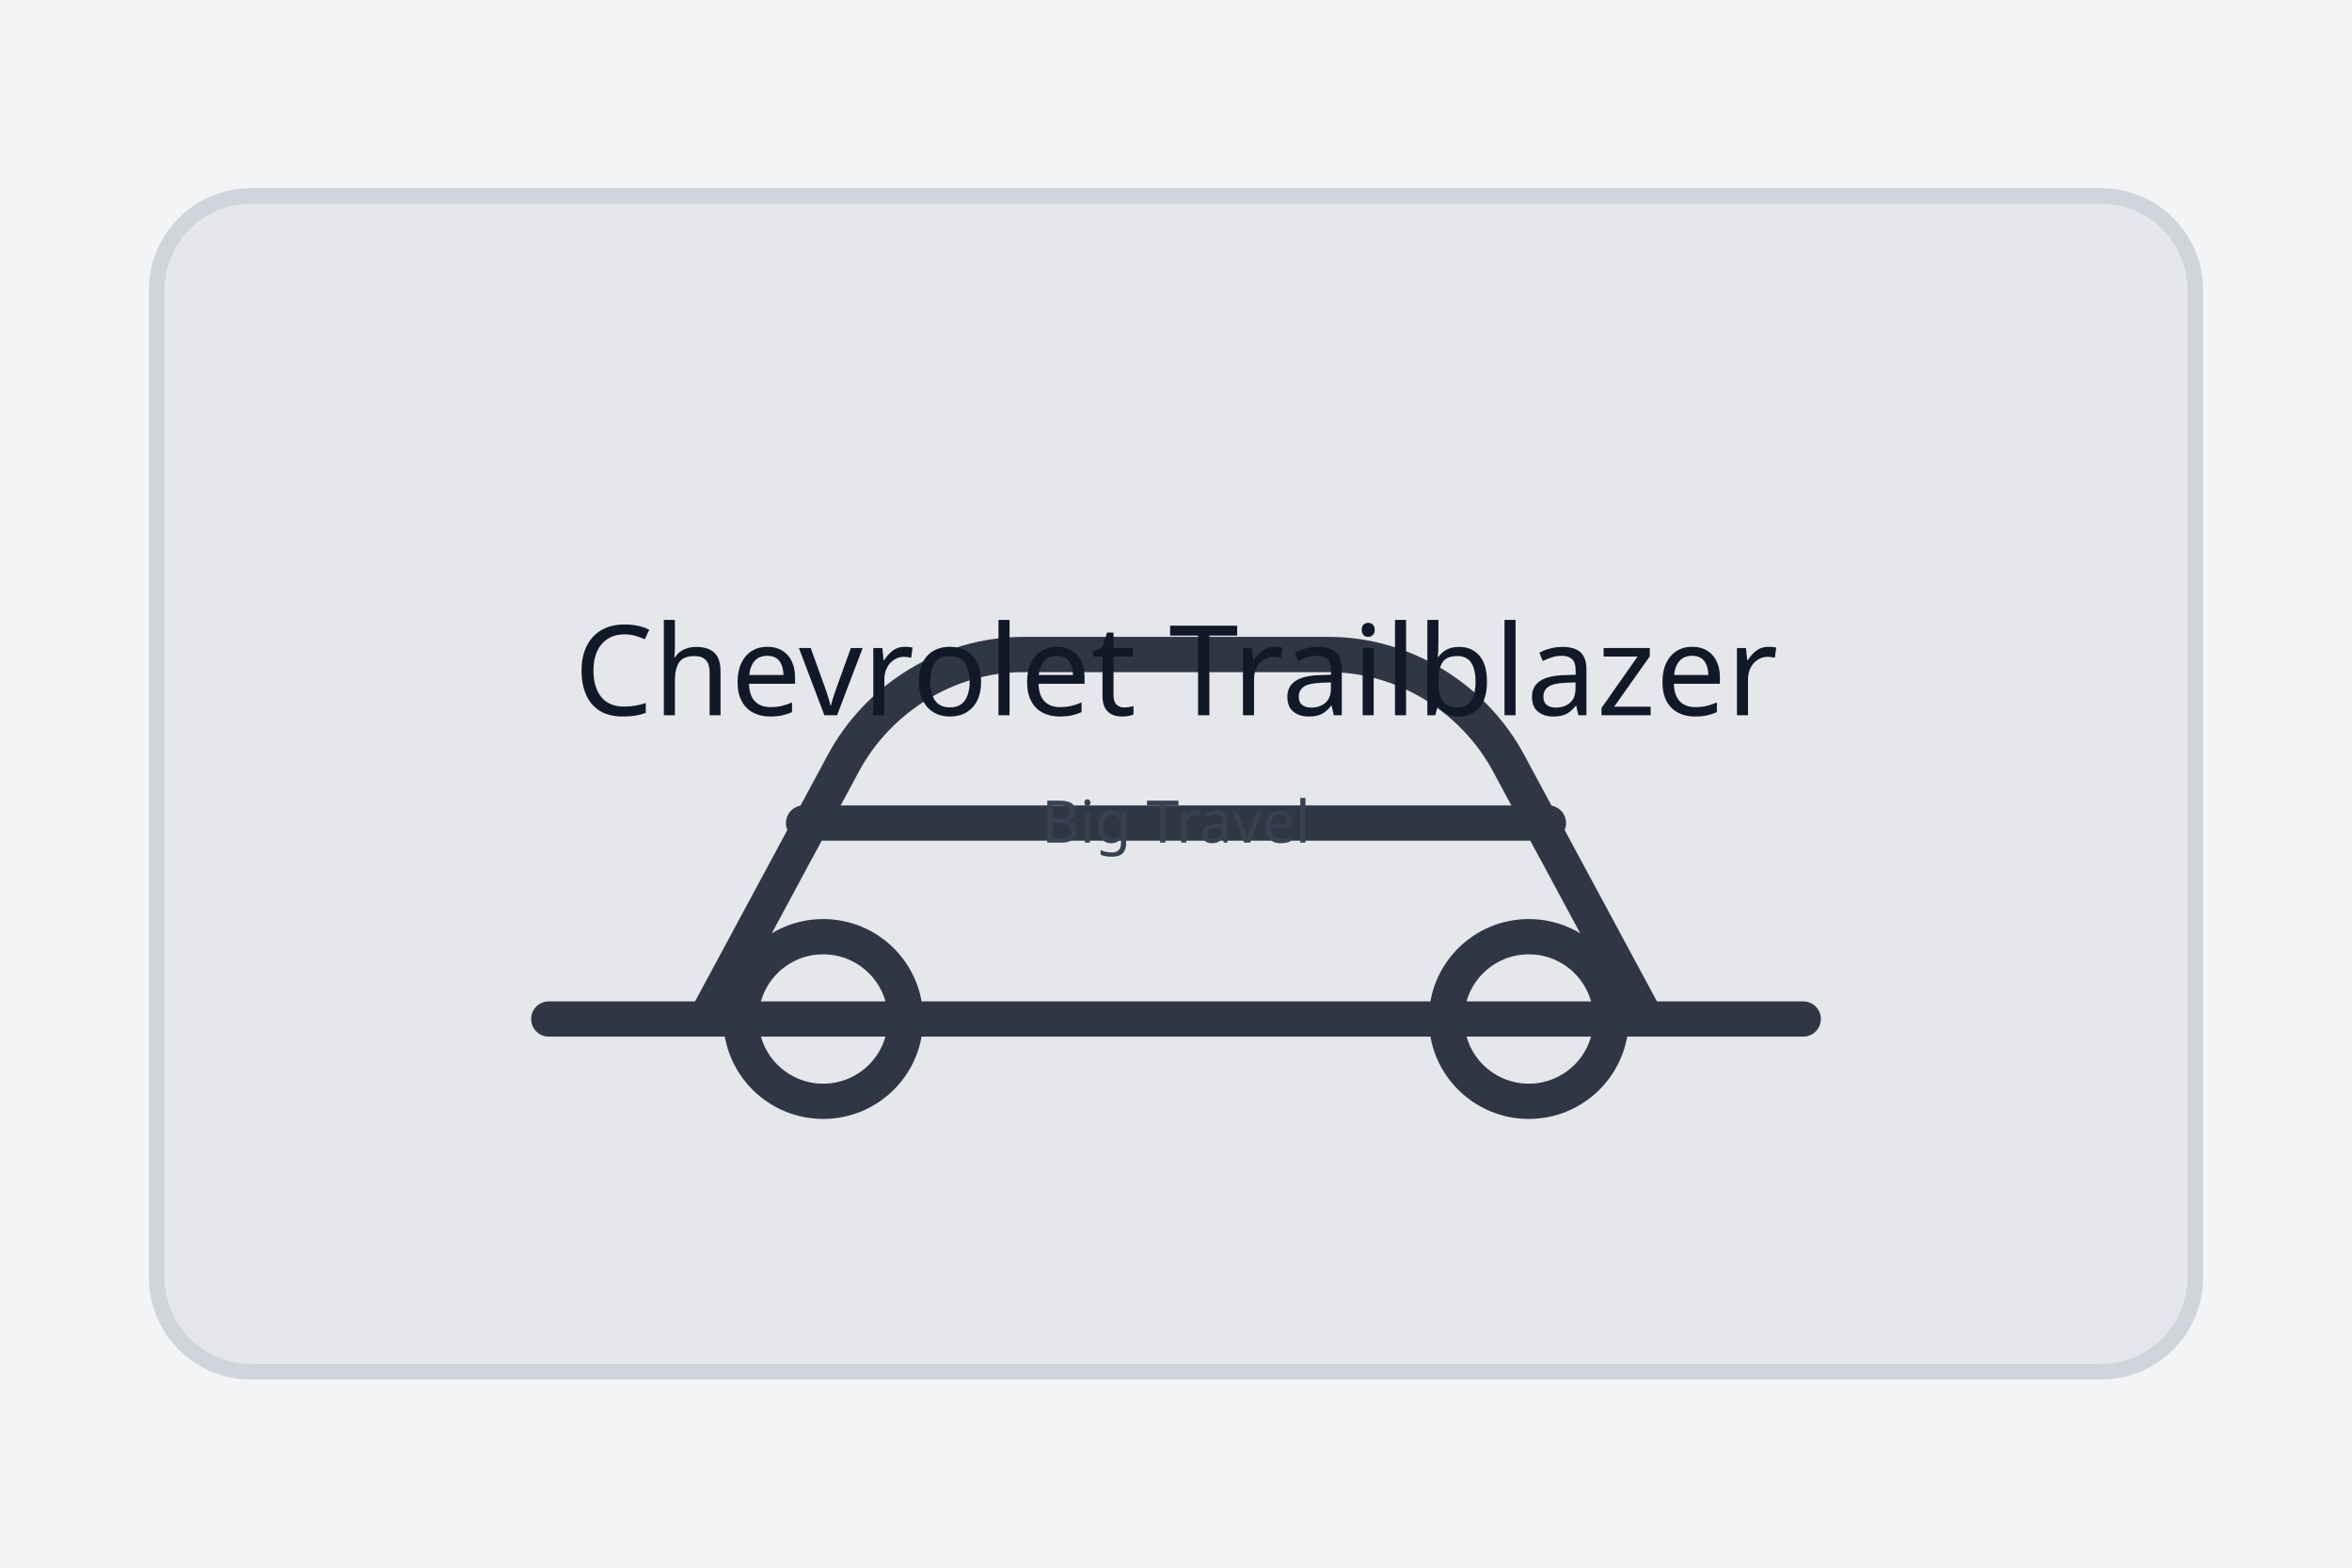
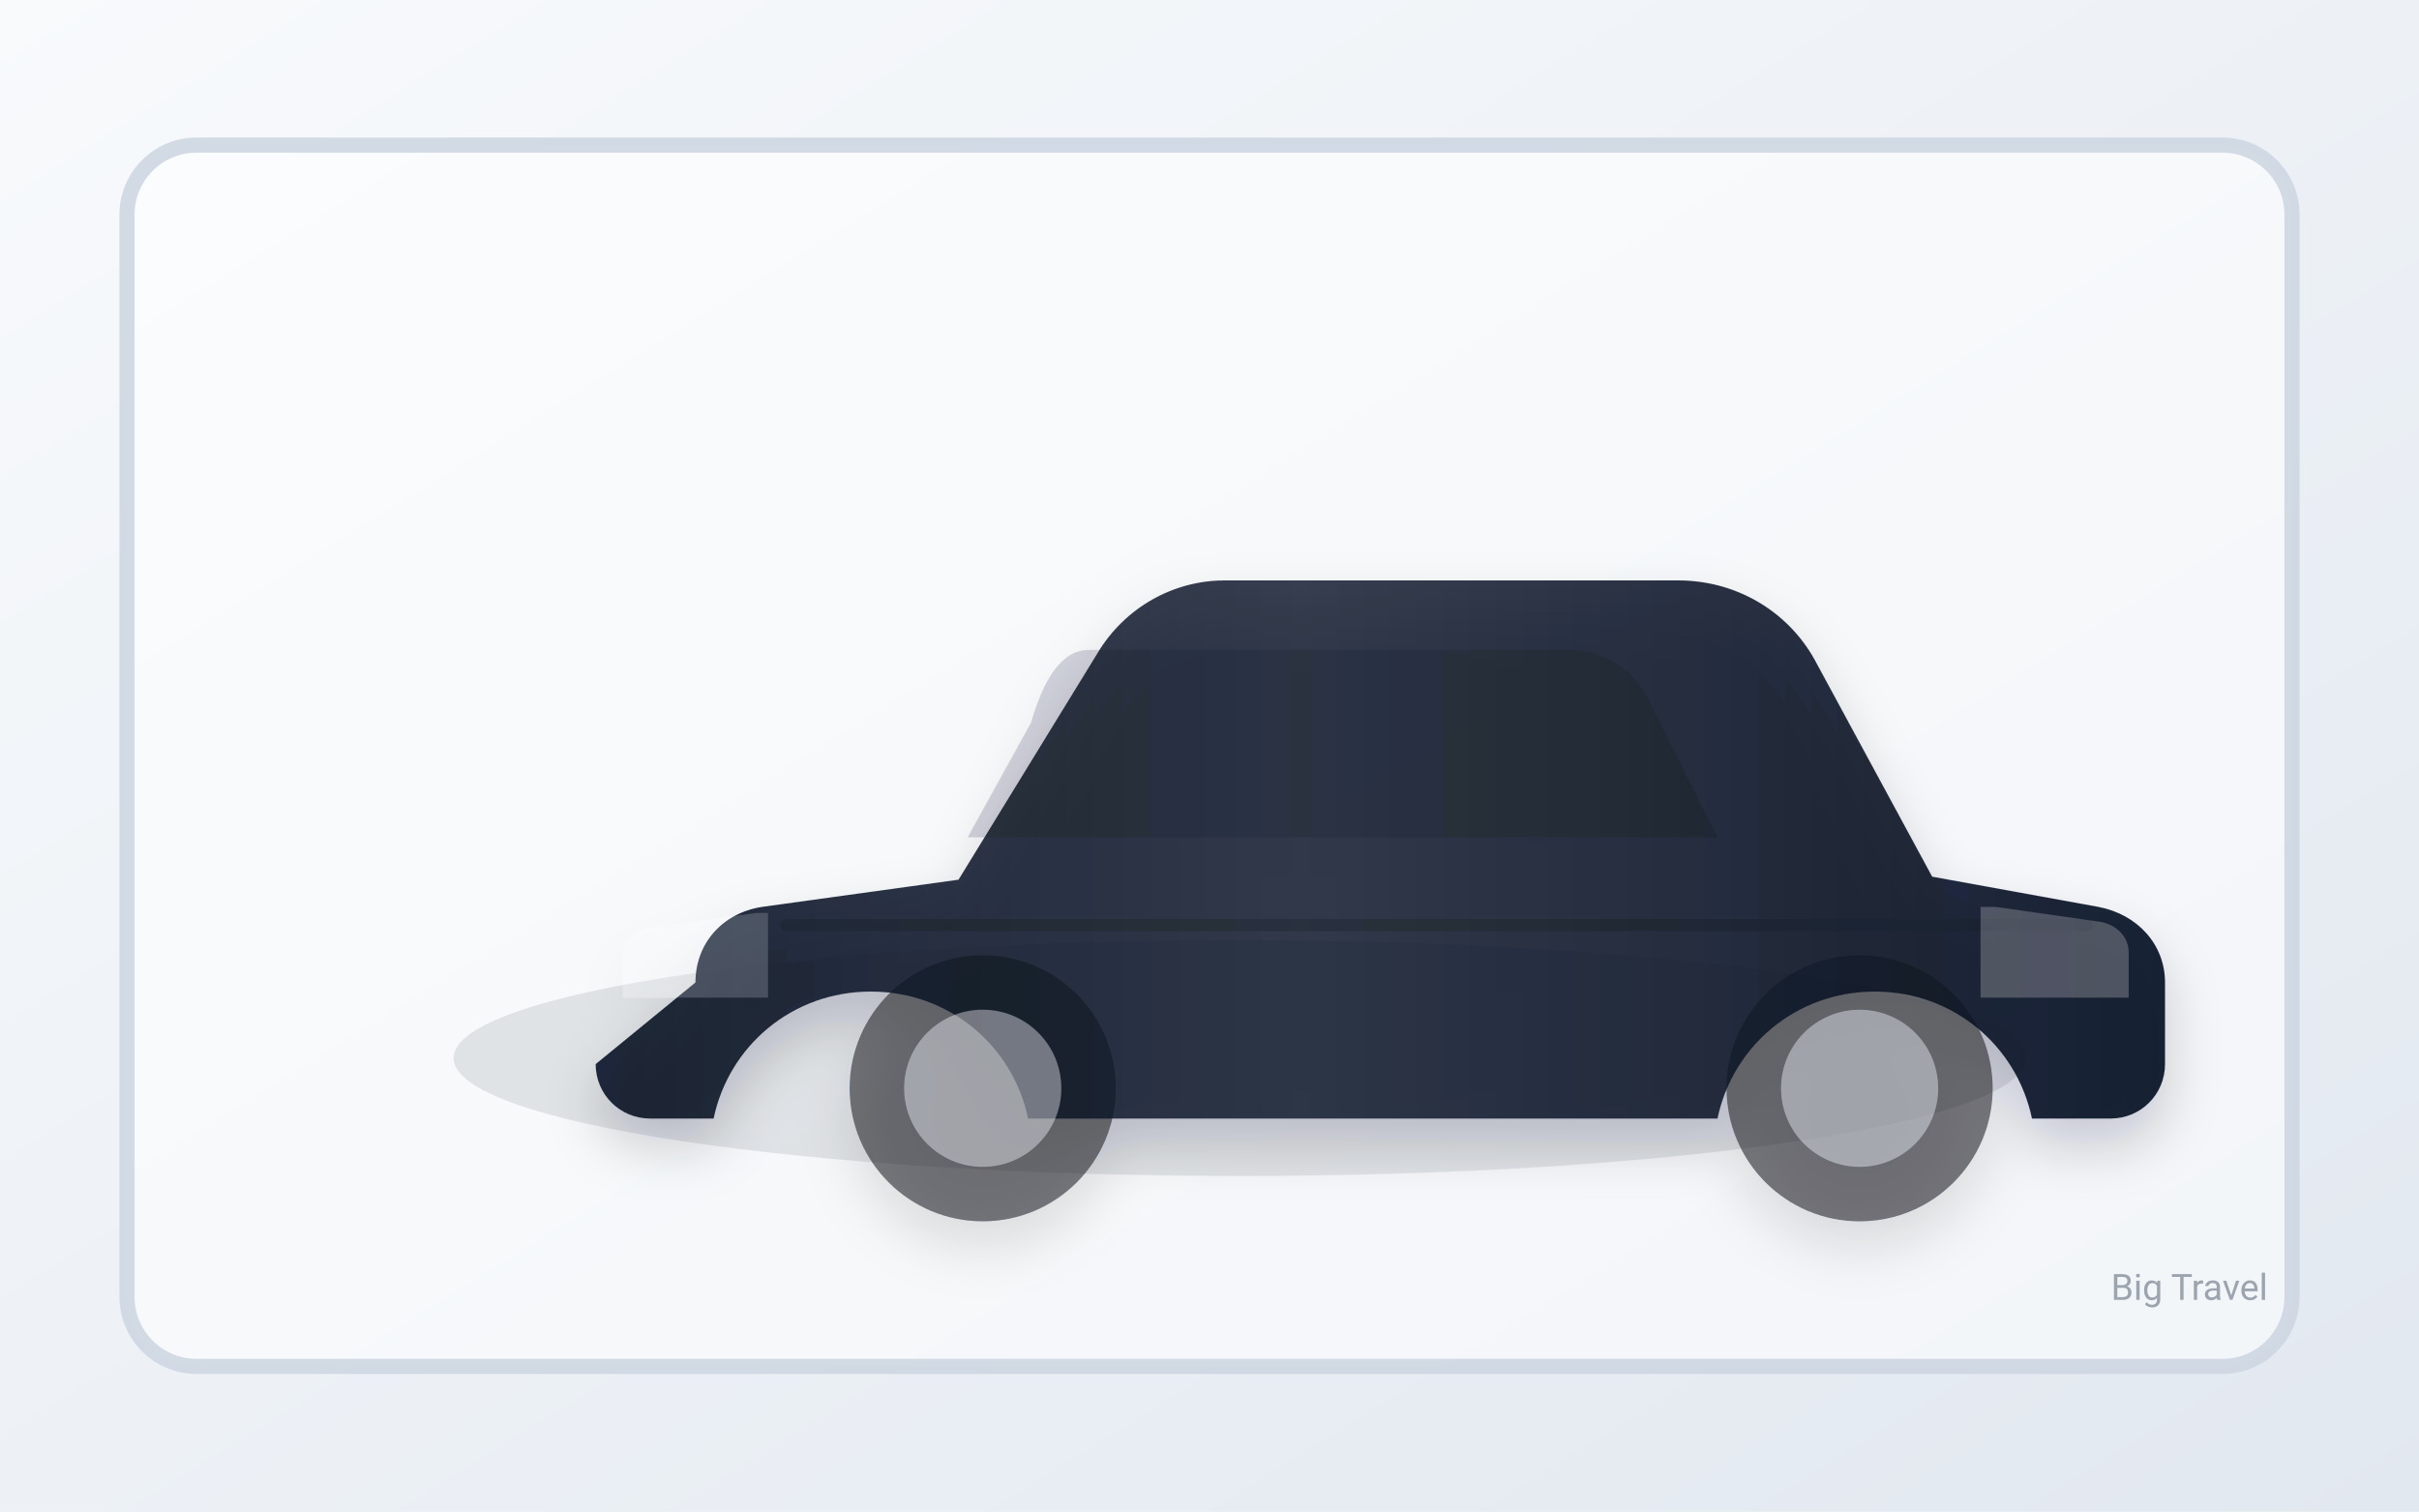
- <svg xmlns="http://www.w3.org/2000/svg" width="1200" height="800" viewBox="0 0 1200 800">
-   <rect width="1200" height="800" fill="#f3f4f6" />
-   <rect x="80" y="100" width="1040" height="600" rx="48" fill="#e5e7eb" stroke="#d1d5db" stroke-width="8" />
-   <g fill="none" stroke="#111827" stroke-width="18" stroke-linecap="round" stroke-linejoin="round" opacity="0.85">
-     <path d="M280 520h640" />
-     <path d="M360 520l70-130c18-34 54-56 92-56h156c38 0 74 22 92 56l70 130" />
-     <path d="M410 420h380" />
-     <circle cx="420" cy="520" r="42" />
-     <circle cx="780" cy="520" r="42" />
+ <svg xmlns="http://www.w3.org/2000/svg" width="1600" height="1000" viewBox="0 0 1600 1000">
+   <defs>
+     <linearGradient id="bg" x1="0" y1="0" x2="1" y2="1">
+       <stop offset="0%" stop-color="#f8fafc" />
+       <stop offset="100%" stop-color="#e2e8f0" />
+     </linearGradient>
+     <filter id="shadow" x="-20%" y="-20%" width="140%" height="140%">
+       <feDropShadow dx="0" dy="18" stdDeviation="18" flood-color="#0b1220" flood-opacity="0.20" />
+     </filter>
+     <linearGradient id="paint" x1="0" y1="0" x2="1" y2="0">
+       <stop offset="0%" stop-color="#0f172a" stop-opacity="0.92" />
+       <stop offset="45%" stop-color="#0f172a" stop-opacity="0.82" />
+       <stop offset="100%" stop-color="#0f172a" stop-opacity="0.95" />
+     </linearGradient>
+   </defs>
+   <rect width="1600" height="1000" fill="url(#bg)" />
+   <rect x="84" y="96" width="1432" height="808" rx="46" fill="#ffffff" fill-opacity="0.55" stroke="#cbd5e1" stroke-opacity="0.85" stroke-width="10" />
+   <ellipse cx="820" cy="700" rx="520" ry="78" fill="#0f172a" opacity="0.10" />
+   <g filter="url(#shadow)">
+     <path d="M460 650c0-26 18-46 44-50l130-18 92-150c18-30 50-48 84-48h300c38 0 72 20 90 52l78 144 110 20c26 5 44 25 44 50v54c0 20-16 36-36 36h-52c-10-48-52-84-104-84s-94 36-104 84H680c-10-48-52-84-104-84s-94 36-104 84h-42c-20 0-36-16-36-36z" fill="url(#paint)" />
+     <path d="M720 430h318c22 0 42 12 52 32l46 92H640l42-76c8-28 20-48 38-48z" fill="#0b1220" opacity="0.16" />
+     <path d="M520 612h860" stroke="#0b1220" stroke-opacity="0.20" stroke-width="8" stroke-linecap="round" />
+     <path d="M1320 600l70 10c10 2 18 10 18 20v30h-98v-60z" fill="#ffffff" opacity="0.22" />
+     <path d="M500 604l-70 10c-10 2-18 10-18 20v26h96v-56z" fill="#ffffff" opacity="0.18" />
+     <g>
+       <circle cx="650" cy="720" r="88" fill="#0b1220" opacity="0.55" />
+       <circle cx="650" cy="720" r="52" fill="#ffffff" opacity="0.40" />
+       <circle cx="1230" cy="720" r="88" fill="#0b1220" opacity="0.55" />
+       <circle cx="1230" cy="720" r="52" fill="#ffffff" opacity="0.40" />
+     </g>
  </g>
-   <text x="600" y="365" font-family="sans-serif" font-size="64" fill="#111827" text-anchor="middle">Chevrolet Trailblazer</text>
-   <text x="600" y="430" font-family="sans-serif" font-size="30" fill="#374151" text-anchor="middle">Big Travel</text>
+   <text x="1500" y="860" font-family="system-ui, -apple-system, Segoe UI, Roboto, sans-serif" font-size="24" fill="#334155" text-anchor="end" opacity="0.45">Big Travel</text>
</svg>
